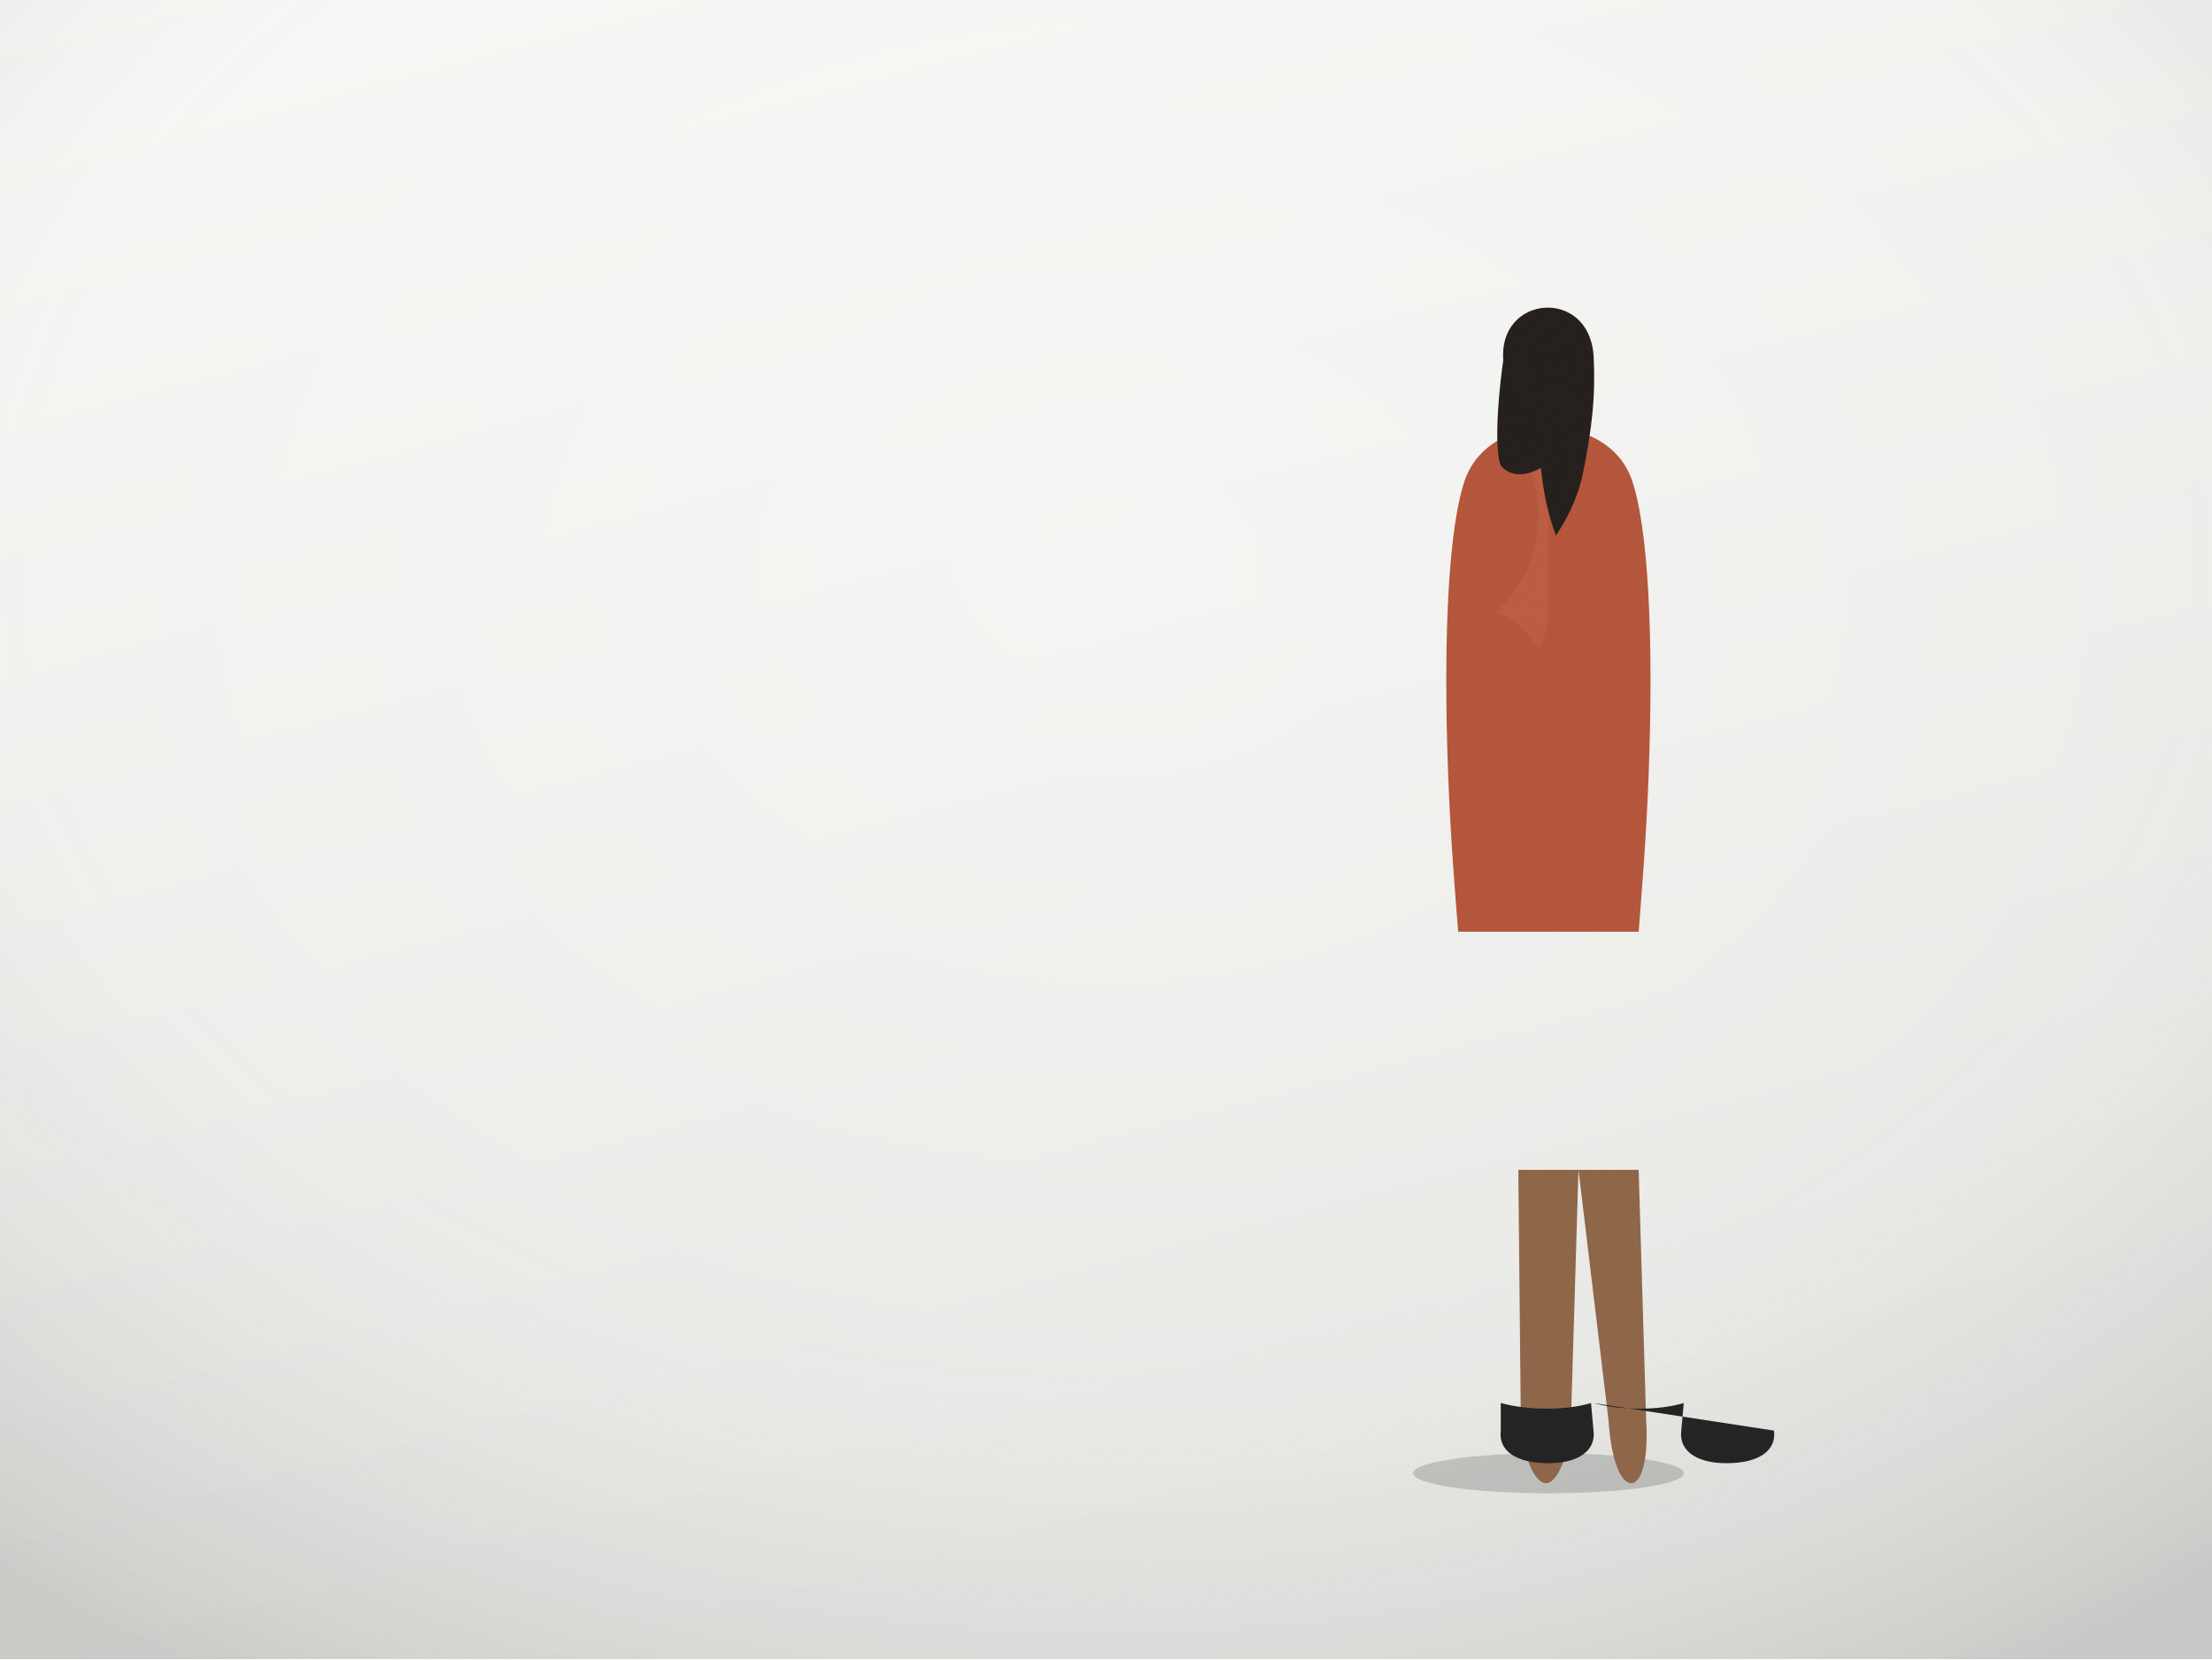
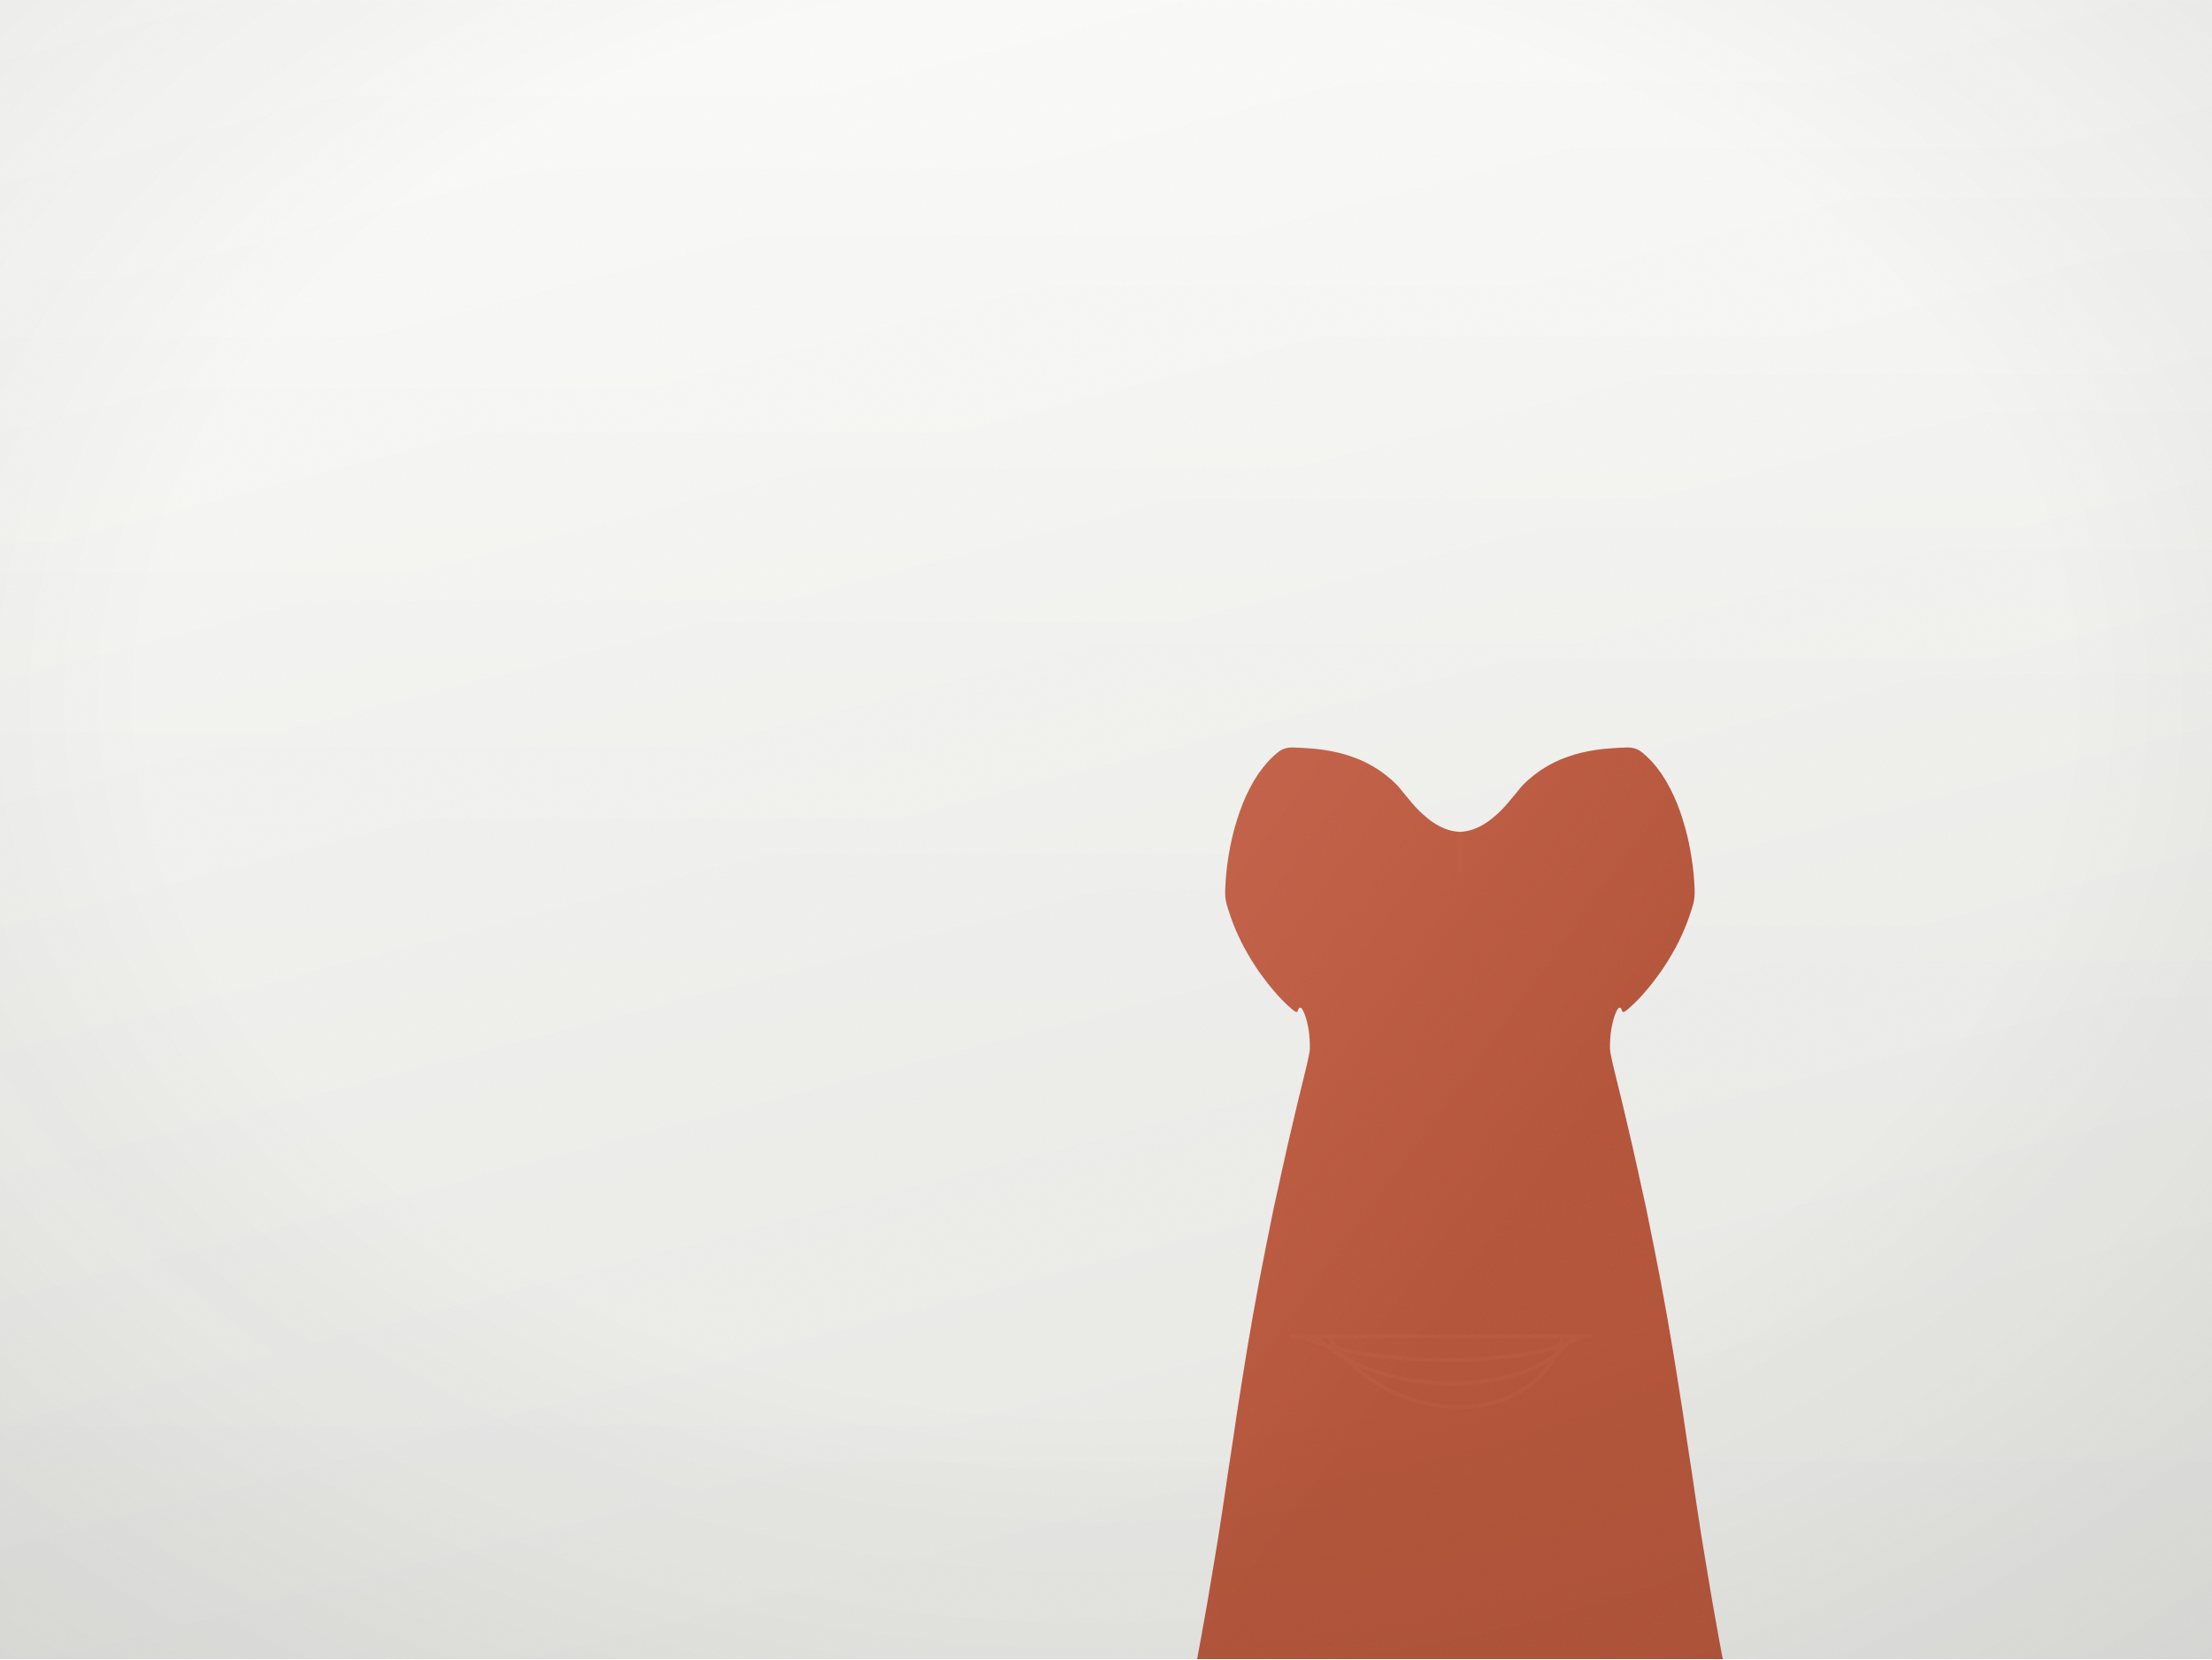
<svg xmlns="http://www.w3.org/2000/svg" viewBox="0 0 1200 900" width="1200" height="900" preserveAspectRatio="xMidYMid slice" role="img">
  <defs>
    <linearGradient id="bga44" x1="0" y1="0" x2="0.35" y2="1">
      <stop offset="0" stop-color="#F7F7F5" />
      <stop offset="1" stop-color="#E8E8E5" />
    </linearGradient>
-     <radialGradient id="lita44" cx="0.5" cy="0.34" r="0.78">
-       <stop offset="0" stop-color="#ffffff" stop-opacity="0.34" />
-       <stop offset="0.62" stop-color="#ffffff" stop-opacity="0.06" />
-       <stop offset="1" stop-color="#111111" stop-opacity="0.14" />
+     <linearGradient id="keya44" x1="0" y1="0" x2="0" y2="1">
+       <stop offset="0" stop-color="#ffffff" stop-opacity="0.5" />
+       <stop offset="0.45" stop-color="#ffffff" stop-opacity="0.1" />
+       <stop offset="1" stop-color="#ffffff" stop-opacity="0" />
+     </linearGradient>
+     <radialGradient id="viga44" cx="0.5" cy="0.42" r="0.78">
+       <stop offset="0.55" stop-color="#111111" stop-opacity="0" />
+       <stop offset="1" stop-color="#111111" stop-opacity="0.09" />
    </radialGradient>
-     <linearGradient id="faba44" x1="0.2" y1="0" x2="0.8" y2="1">
-       <stop offset="0" stop-color="#E3DED3" />
-       <stop offset="1" stop-color="#D8D3C7" />
+     <linearGradient id="faba44" x1="0.12" y1="0" x2="0.88" y2="1">
+       <stop offset="0" stop-color="#C3624A" />
+       <stop offset="0.55" stop-color="#B4553A" />
+       <stop offset="1" stop-color="#B4553A" />
+     </linearGradient>
+     <linearGradient id="figFIG" x1="0.1" y1="0" x2="0.9" y2="1">
+       <stop offset="0" stop-color="#C3624A" />
+       <stop offset="0.6" stop-color="#B4553A" />
+       <stop offset="1" stop-color="#B4553A" />
    </linearGradient>
    <filter id="graina44" x="0" y="0" width="100%" height="100%">
      <feTurbulence type="fractalNoise" baseFrequency="0.85" numOctaves="3" stitchTiles="stitch" />
      <feColorMatrix type="saturate" values="0" />
      <feComponentTransfer>
        <feFuncA type="linear" slope="0.5" />
      </feComponentTransfer>
    </filter>
  </defs>
  <g id="art">
    <rect width="1200" height="900" fill="url(#bga44)" />
-     <rect width="1200" height="900" fill="url(#lita44)" />
-     <g transform="translate(738.0 145.0) scale(0.68)">
-       <g>
-         <ellipse cx="150" cy="962" rx="108" ry="16" fill="#111111" opacity="0.18" />
-         <path fill="#8E6547" d="M126 720h48l-6 200c-2 32-12 50-20 50s-18-18-20-50z" />
-         <path fill="#8E6547" d="M174 720h48l6 200c2 32-4 50-12 50s-16-18-18-50z" />
-         <path fill="#B4553A" d="M150 128c-30 0-56 14-66 40-14 38-18 130-14 236 2 54 6 100 8 126h144c2-26 6-72 8-126 4-106 0-198-14-236-10-26-36-40-66-40z" />
-         <path fill="#C3624A" opacity="0.5" d="M150 128c-12 0-24 3-34 9 18 14 26 34 26 60 0 34-14 60-34 78 18 8 30 20 34 30 4-8 8-16 8-30 0-40 0-80 0-147z" />
-         <path d="M138 100h24l-2 30h-20z" fill="#8E6547" />
-         <ellipse cx="150" cy="72" rx="30" ry="37" fill="#8E6547" />
-         <path fill="#241E1B" d="M114 74c-4-52 68-58 72-4 2 34-2 62-8 92-4 22-14 40-22 52-6-16-10-34-12-54-14 8-26 6-32-2-4-8-4-42 2-84z" />
-         <path fill="#222222" d="M112 906c22 6 52 6 72 0l2 22c2 16-12 26-36 26-26 0-40-10-38-26z" />
-         <path fill="#222222" d="M186 906c22 6 52 6 72 0l-2 22c-2 16 12 26 36 26 26 0 40-10 38-26z" />
+     <rect width="1200" height="900" fill="url(#keya44)" />
+     <g transform="translate(452.0 198.0) scale(0.850)">
+       <ellipse cx="400" cy="882" rx="148" ry="18" fill="#111111" opacity="0.16" />
+       <defs>
+         <clipPath id="cl33">
+           <path d="M400.0 298.0Q400.0 298.0 403.3 297.6Q406.6 297.1 409.6 295.9Q412.7 294.7 415.6 292.9Q418.5 291.1 421.1 288.9Q423.8 286.8 426.2 284.3Q428.6 281.9 430.7 279.4Q432.9 276.9 434.8 274.5Q436.7 272.2 438.4 270.1Q440.0 268.0 443.8 264.6Q447.7 261.2 451.7 258.5Q455.8 255.8 460.0 253.7Q464.2 251.6 468.6 250.1Q473.0 248.5 477.6 247.4Q482.2 246.3 487.0 245.6Q491.8 244.9 496.7 244.6Q501.7 244.2 506.8 244.1Q512.0 244.0 515.7 246.8Q519.4 249.7 522.7 253.3Q525.9 256.9 528.8 261.1Q531.7 265.4 534.1 270.1Q536.6 274.9 538.7 280.1Q540.8 285.3 542.4 290.7Q544.1 296.1 545.4 301.7Q546.7 307.3 547.6 312.9Q548.5 318.5 549.1 324.0Q549.6 329.5 549.8 334.7Q550.0 340.0 548.9 344.0Q547.8 347.9 546.4 351.9Q545.0 356.0 543.3 360.0Q541.6 364.0 539.6 368.1Q537.6 372.1 535.3 376.0Q533.0 380.0 530.5 383.8Q528.0 387.7 525.2 391.3Q522.5 395.0 519.6 398.4Q516.7 401.9 513.6 405.1Q510.5 408.3 507.2 411.1Q504.0 414.0 503.5 412.2Q503.0 410.4 502.3 410.2Q501.6 409.9 500.8 410.9Q500.1 411.9 499.3 413.8Q498.5 415.8 497.8 418.4Q497.1 421.1 496.6 424.1Q496.1 427.2 495.9 430.5Q495.7 433.7 495.8 436.9Q496.0 440.0 499.8 455.3Q503.6 470.6 506.9 484.8Q510.3 499.1 513.2 512.4Q516.2 525.8 518.9 538.3Q521.5 550.8 523.8 562.6Q526.2 574.5 528.3 585.7Q530.4 596.9 532.3 607.6Q534.1 618.3 535.9 628.6Q537.6 638.9 539.2 649.0Q540.8 659.0 542.3 668.8Q543.8 678.7 545.2 688.4Q546.7 698.2 548.2 708.0Q549.6 717.8 551.1 727.7Q552.6 737.6 554.2 747.8Q555.8 757.9 557.6 768.4Q559.3 778.9 561.2 789.8Q563.1 800.8 565.2 812.2Q567.3 823.7 569.6 835.9Q572.0 848.0 561.8 850.2Q551.5 852.4 541.5 854.2Q531.5 856.0 521.8 857.5Q512.1 858.9 502.7 860.1Q493.3 861.2 484.2 862.1Q475.2 863.0 466.6 863.6Q458.0 864.3 449.9 864.7Q441.8 865.1 434.2 865.4Q426.6 865.7 419.7 865.8Q412.7 865.9 406.3 866.0Q400.0 866.0 393.7 866.0Q387.3 865.9 380.3 865.8Q373.4 865.7 365.8 865.4Q358.2 865.1 350.1 864.7Q342.0 864.3 333.4 863.6Q324.8 863.0 315.8 862.1Q306.7 861.2 297.3 860.1Q287.9 858.9 278.2 857.5Q268.5 856.0 258.5 854.2Q248.5 852.4 238.2 850.2Q228.0 848.0 230.4 835.9Q232.7 823.7 234.8 812.2Q236.9 800.8 238.8 789.8Q240.7 778.9 242.4 768.4Q244.2 757.9 245.8 747.8Q247.4 737.6 248.9 727.7Q250.4 717.8 251.8 708.0Q253.3 698.2 254.8 688.4Q256.2 678.7 257.7 668.8Q259.3 659.0 260.8 649.0Q262.4 638.9 264.1 628.6Q265.9 618.3 267.7 607.6Q269.6 596.9 271.7 585.7Q273.8 574.5 276.2 562.6Q278.5 550.8 281.1 538.3Q283.8 525.8 286.8 512.4Q289.7 499.1 293.1 484.8Q296.4 470.6 300.2 455.3Q304.0 440.0 304.2 436.9Q304.3 433.7 304.1 430.5Q303.9 427.2 303.4 424.1Q302.9 421.1 302.2 418.4Q301.5 415.8 300.7 413.8Q299.9 411.9 299.2 410.9Q298.4 409.9 297.7 410.2Q297.0 410.4 296.5 412.2Q296.0 414.0 292.8 411.1Q289.5 408.3 286.4 405.1Q283.3 401.9 280.4 398.4Q277.5 395.0 274.8 391.3Q272.0 387.7 269.5 383.8Q267.0 380.0 264.7 376.0Q262.4 372.1 260.4 368.1Q258.4 364.0 256.7 360.0Q255.0 356.0 253.6 351.9Q252.2 347.9 251.1 344.0Q250.0 340.0 250.2 334.7Q250.4 329.5 250.9 324.0Q251.5 318.5 252.4 312.9Q253.3 307.3 254.6 301.7Q255.9 296.1 257.6 290.7Q259.3 285.3 261.3 280.1Q263.4 274.9 265.9 270.1Q268.3 265.4 271.2 261.1Q274.1 256.9 277.3 253.3Q280.6 249.7 284.3 246.8Q288.0 244.0 293.2 244.1Q298.3 244.2 303.3 244.6Q308.3 244.9 313.0 245.6Q317.8 246.3 322.4 247.4Q327.0 248.5 331.4 250.1Q335.8 251.6 340.0 253.7Q344.3 255.8 348.3 258.5Q352.3 261.2 356.2 264.6Q360.0 268.0 361.6 270.1Q363.3 272.2 365.2 274.5Q367.1 276.9 369.3 279.4Q371.4 281.9 373.8 284.3Q376.3 286.8 378.9 288.9Q381.5 291.1 384.4 292.9Q387.3 294.7 390.4 295.9Q393.4 297.1 396.7 297.6Z" />
+         </clipPath>
+       </defs>
+       <path fill="url(#faba44)" d="M400.0 298.0Q400.0 298.0 403.3 297.6Q406.6 297.1 409.6 295.9Q412.7 294.7 415.6 292.9Q418.5 291.1 421.1 288.9Q423.8 286.8 426.2 284.3Q428.6 281.9 430.7 279.4Q432.9 276.9 434.8 274.5Q436.7 272.2 438.4 270.1Q440.0 268.0 443.8 264.6Q447.7 261.2 451.7 258.5Q455.8 255.8 460.0 253.7Q464.2 251.6 468.6 250.1Q473.0 248.5 477.6 247.4Q482.2 246.3 487.0 245.6Q491.8 244.9 496.7 244.6Q501.7 244.2 506.8 244.1Q512.0 244.0 515.7 246.8Q519.4 249.7 522.7 253.3Q525.9 256.9 528.8 261.1Q531.7 265.4 534.1 270.1Q536.6 274.9 538.7 280.1Q540.8 285.3 542.4 290.7Q544.1 296.1 545.4 301.7Q546.7 307.3 547.6 312.9Q548.5 318.5 549.1 324.0Q549.6 329.5 549.8 334.7Q550.0 340.0 548.9 344.0Q547.8 347.9 546.4 351.9Q545.0 356.0 543.3 360.0Q541.6 364.0 539.6 368.1Q537.6 372.1 535.3 376.0Q533.0 380.0 530.5 383.8Q528.0 387.7 525.2 391.3Q522.5 395.0 519.6 398.4Q516.7 401.9 513.6 405.1Q510.5 408.3 507.2 411.1Q504.0 414.0 503.5 412.2Q503.0 410.4 502.3 410.2Q501.6 409.9 500.8 410.9Q500.1 411.9 499.3 413.8Q498.5 415.8 497.8 418.4Q497.1 421.1 496.6 424.1Q496.1 427.2 495.9 430.5Q495.7 433.7 495.8 436.9Q496.0 440.0 499.8 455.3Q503.6 470.6 506.9 484.8Q510.3 499.1 513.2 512.4Q516.2 525.8 518.9 538.3Q521.5 550.8 523.8 562.6Q526.2 574.5 528.3 585.7Q530.4 596.9 532.3 607.6Q534.1 618.3 535.9 628.6Q537.6 638.9 539.2 649.0Q540.8 659.0 542.3 668.8Q543.8 678.7 545.2 688.4Q546.7 698.2 548.2 708.0Q549.6 717.8 551.1 727.7Q552.6 737.6 554.2 747.8Q555.8 757.9 557.6 768.4Q559.3 778.9 561.2 789.8Q563.1 800.8 565.2 812.2Q567.3 823.7 569.6 835.9Q572.0 848.0 561.8 850.2Q551.5 852.4 541.5 854.2Q531.5 856.0 521.8 857.5Q512.1 858.9 502.7 860.1Q493.3 861.2 484.2 862.1Q475.2 863.0 466.6 863.6Q458.0 864.3 449.9 864.7Q441.8 865.1 434.2 865.4Q426.6 865.7 419.7 865.8Q412.7 865.9 406.3 866.0Q400.0 866.0 393.7 866.0Q387.3 865.9 380.3 865.8Q373.4 865.7 365.8 865.4Q358.2 865.1 350.1 864.7Q342.0 864.3 333.4 863.6Q324.8 863.0 315.8 862.1Q306.7 861.2 297.3 860.1Q287.9 858.9 278.2 857.5Q268.5 856.0 258.5 854.2Q248.5 852.4 238.2 850.2Q228.0 848.0 230.4 835.9Q232.7 823.7 234.8 812.2Q236.9 800.8 238.8 789.8Q240.7 778.9 242.4 768.4Q244.2 757.9 245.8 747.8Q247.4 737.6 248.9 727.7Q250.4 717.8 251.8 708.0Q253.3 698.2 254.8 688.4Q256.2 678.7 257.7 668.8Q259.3 659.0 260.8 649.0Q262.4 638.9 264.1 628.6Q265.9 618.3 267.7 607.6Q269.6 596.9 271.7 585.7Q273.8 574.5 276.2 562.6Q278.5 550.8 281.1 538.3Q283.8 525.8 286.8 512.4Q289.7 499.1 293.1 484.8Q296.4 470.6 300.2 455.3Q304.0 440.0 304.2 436.9Q304.3 433.7 304.1 430.5Q303.9 427.2 303.4 424.1Q302.9 421.1 302.2 418.4Q301.5 415.8 300.7 413.8Q299.9 411.9 299.2 410.9Q298.4 409.9 297.7 410.2Q297.0 410.4 296.5 412.2Q296.0 414.0 292.8 411.1Q289.5 408.3 286.4 405.1Q283.3 401.9 280.4 398.4Q277.5 395.0 274.8 391.3Q272.0 387.7 269.5 383.8Q267.0 380.0 264.7 376.0Q262.4 372.1 260.4 368.1Q258.4 364.0 256.7 360.0Q255.0 356.0 253.6 351.9Q252.2 347.9 251.1 344.0Q250.0 340.0 250.2 334.7Q250.4 329.5 250.9 324.0Q251.5 318.5 252.4 312.9Q253.3 307.3 254.6 301.7Q255.9 296.1 257.6 290.7Q259.3 285.3 261.3 280.1Q263.4 274.9 265.9 270.1Q268.3 265.4 271.2 261.1Q274.1 256.9 277.3 253.3Q280.6 249.7 284.3 246.8Q288.0 244.0 293.2 244.1Q298.3 244.2 303.3 244.6Q308.3 244.9 313.0 245.6Q317.8 246.3 322.4 247.4Q327.0 248.5 331.4 250.1Q335.8 251.6 340.0 253.7Q344.3 255.8 348.3 258.5Q352.3 261.2 356.2 264.6Q360.0 268.0 361.6 270.1Q363.3 272.2 365.2 274.5Q367.1 276.9 369.3 279.4Q371.4 281.9 373.8 284.3Q376.3 286.8 378.9 288.9Q381.5 291.1 384.4 292.9Q387.3 294.7 390.4 295.9Q393.4 297.1 396.7 297.6Z" />
+       <g clip-path="url(#cl33)">
+         <g fill="none" stroke="#C3624A" stroke-width="2.5" opacity="0.28">
+           <path d="M292 620c40 0 150 0 192 0" />
+           <path d="M300 620c40 20 144 20 178 0" />
+           <path d="M308 620c40 40 138 40 164 0" />
+           <path d="M316 620c40 60 132 60 150 0" />
+         </g>
+         <path fill="none" stroke="#C3624A" stroke-width="3" opacity="0.4" d="M400 232v92" />
      </g>
    </g>
-     <rect width="1200" height="900" filter="url(#graina44)" opacity="0.055" />
+     <rect width="1200" height="900" fill="url(#viga44)" />
+     <rect width="1200" height="900" filter="url(#graina44)" opacity="0.05" />
  </g>
</svg>
